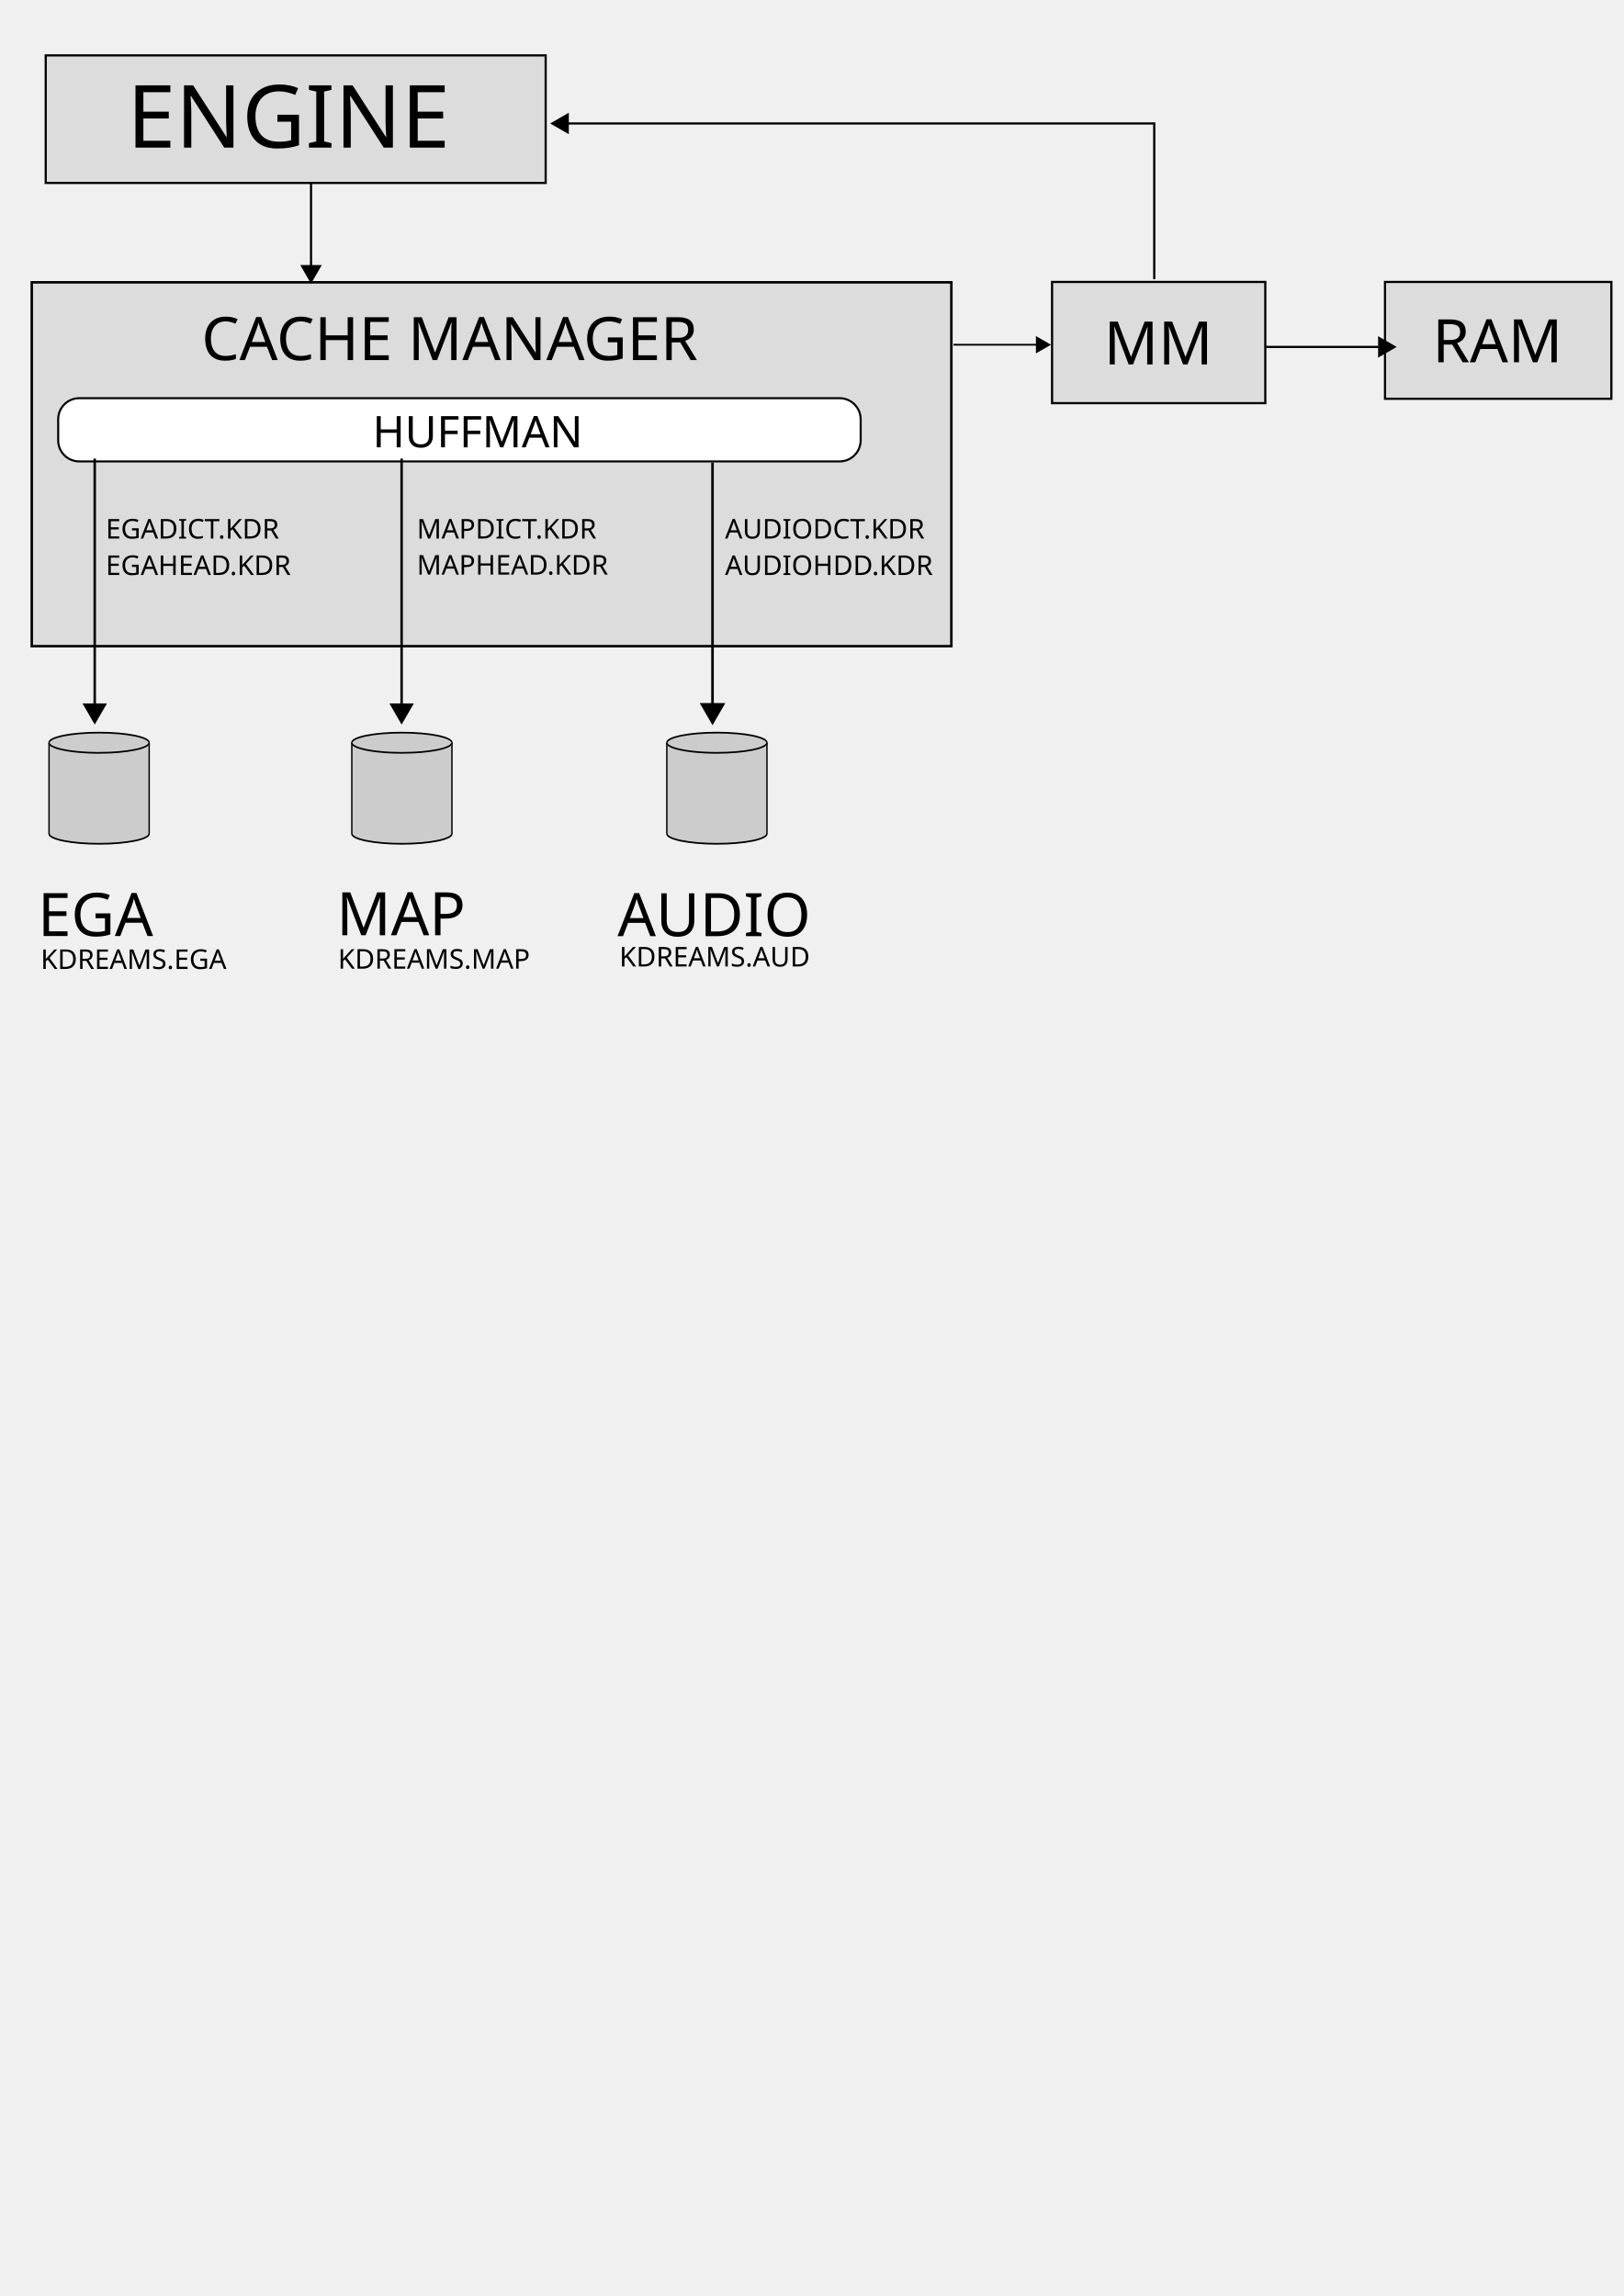
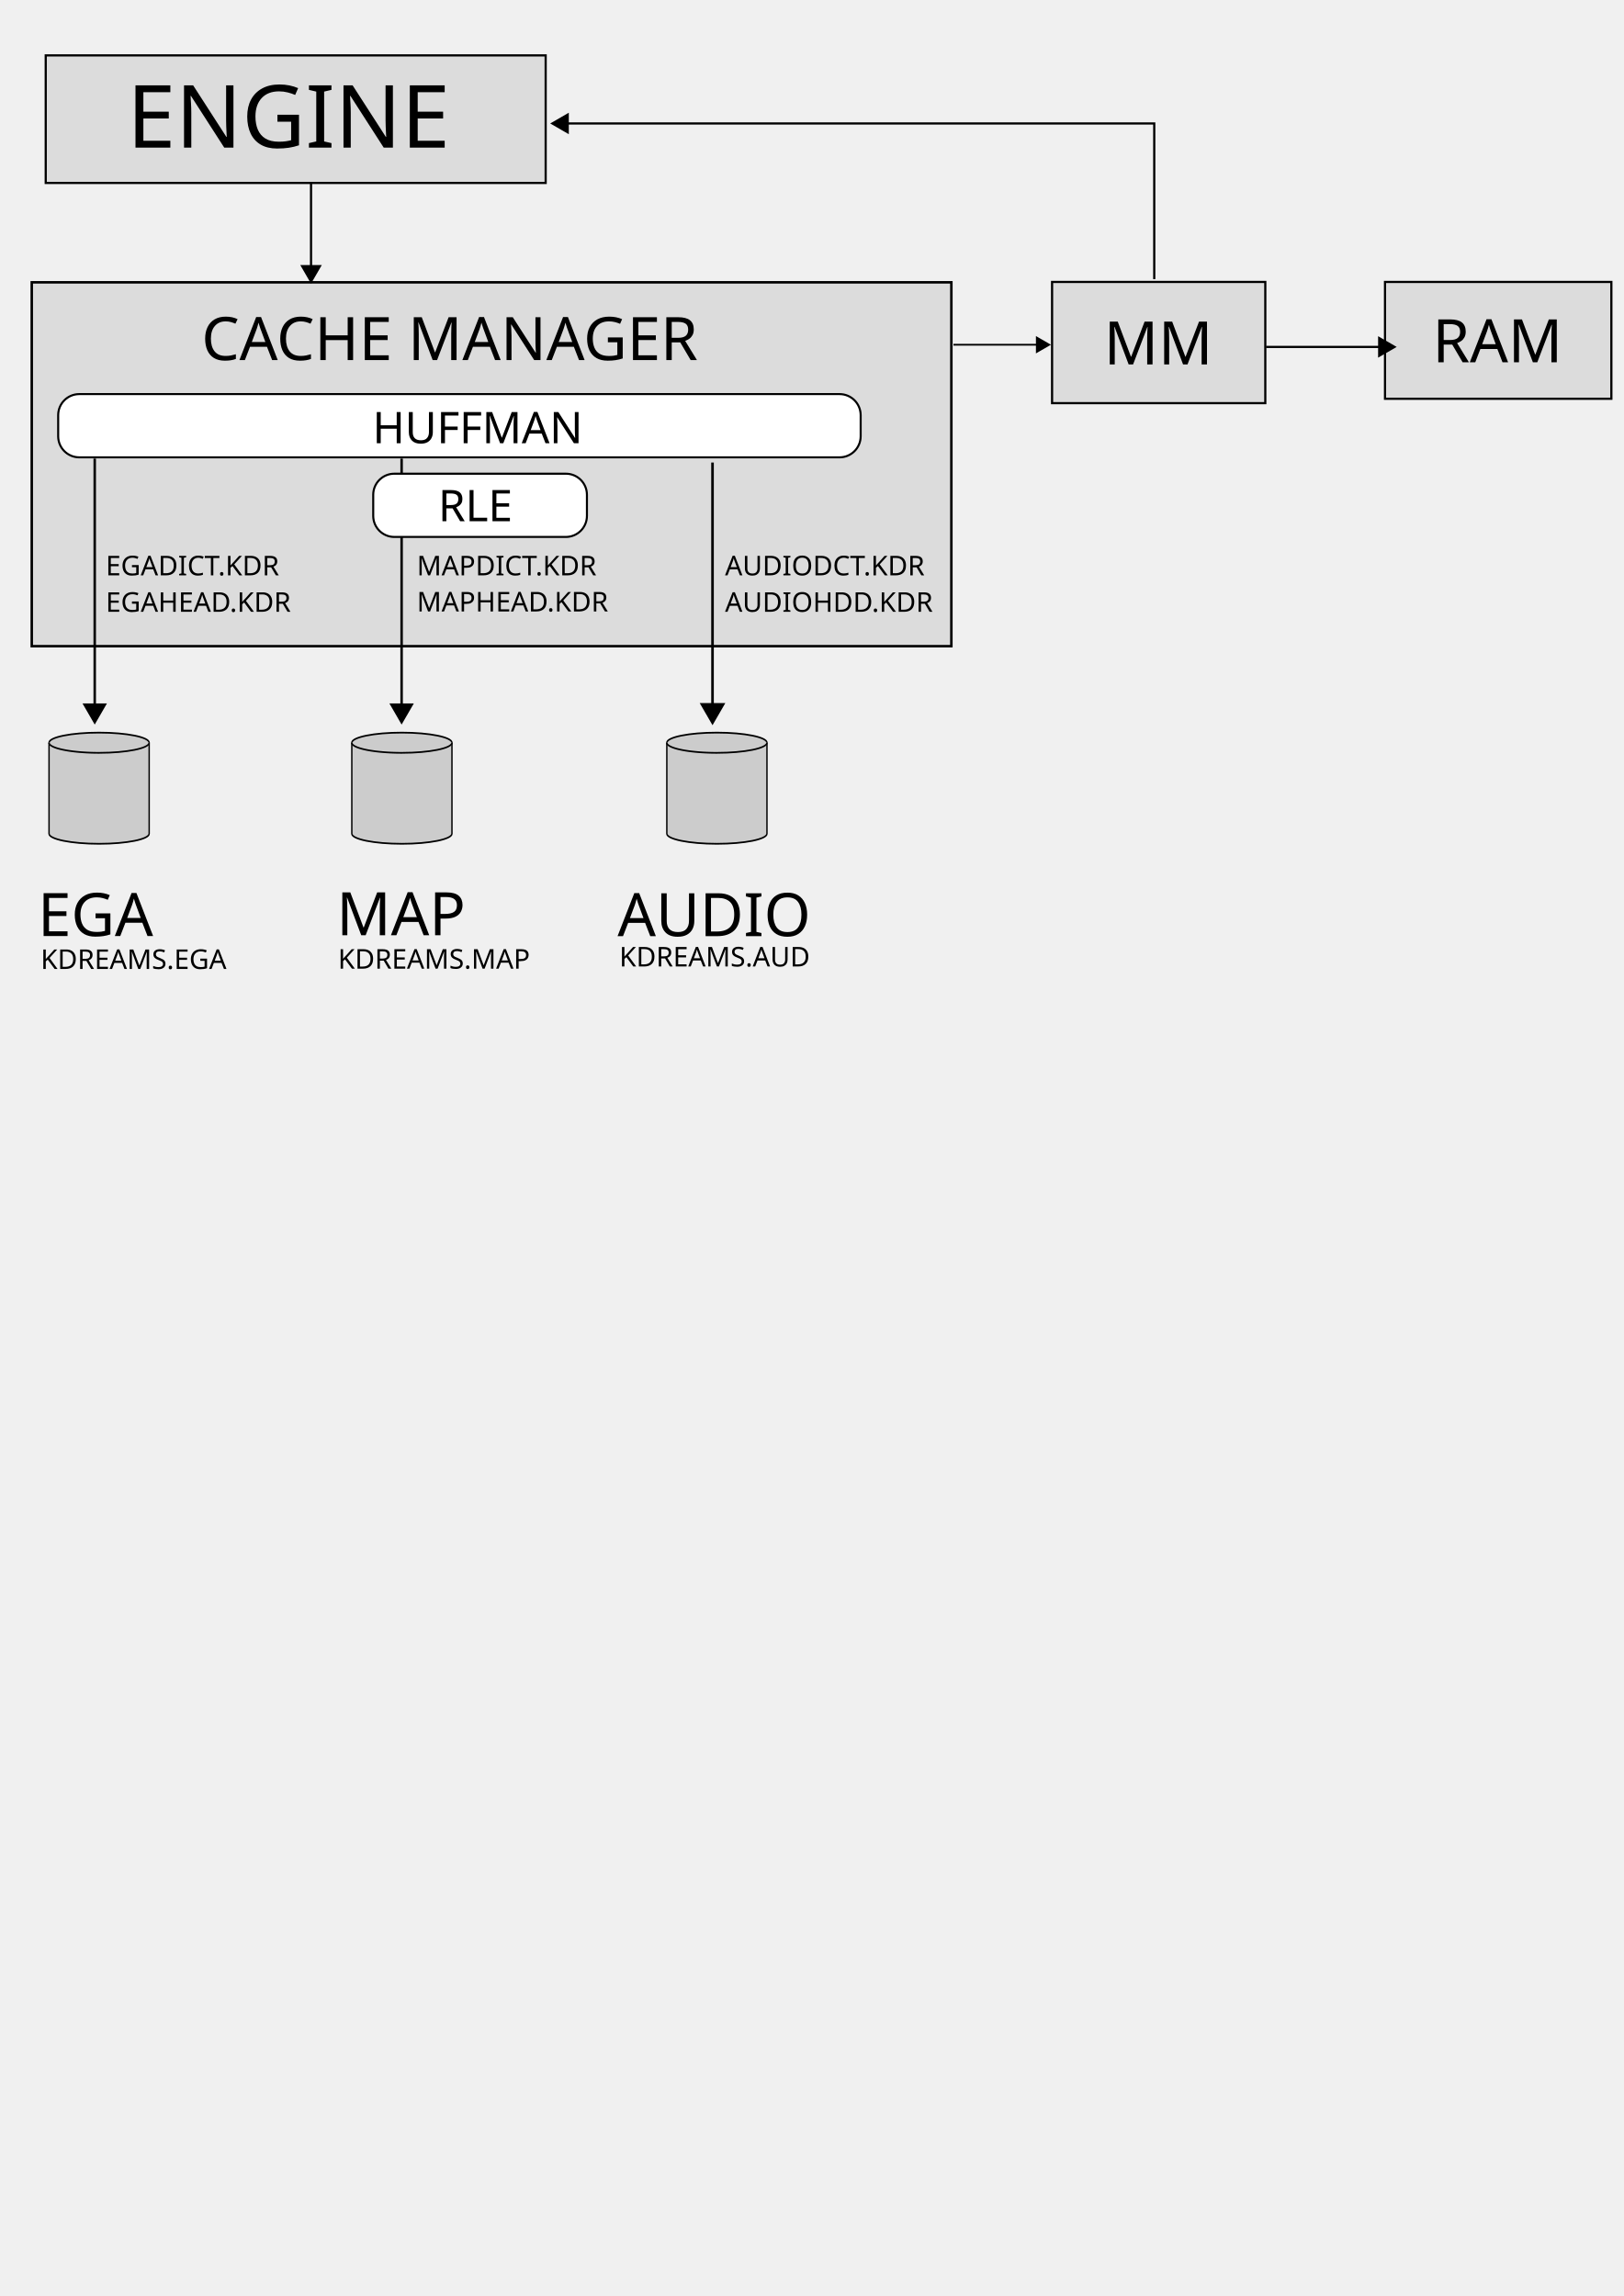
<svg xmlns="http://www.w3.org/2000/svg" width="210mm" height="297mm" viewBox="0 0 744.094 1052.362" id="svg4152" version="1.1">
  <defs id="defs4154">
    <marker orient="auto" refY="0.0" refX="0.0" id="marker7121" style="overflow:visible">
      <path id="path7123" d="M 5.77,0.0 L -2.88,5.0 L -2.88,-5.0 L 5.77,0.0 z " style="fill-rule:evenodd;stroke:#000000;stroke-width:1pt;stroke-opacity:1;fill:#000000;fill-opacity:1" transform="scale(0.8)" />
    </marker>
    <marker orient="auto" refY="0.0" refX="0.0" id="marker7011" style="overflow:visible">
      <path id="path7013" d="M 5.77,0.0 L -2.88,5.0 L -2.88,-5.0 L 5.77,0.0 z " style="fill-rule:evenodd;stroke:#000000;stroke-width:1pt;stroke-opacity:1;fill:#000000;fill-opacity:1" transform="scale(0.8)" />
    </marker>
    <marker style="overflow:visible" id="marker6874" refX="0.0" refY="0.0" orient="auto">
      <path transform="scale(0.8)" style="fill-rule:evenodd;stroke:#000000;stroke-width:1pt;stroke-opacity:1;fill:#000000;fill-opacity:1" d="M 5.77,0.0 L -2.88,5.0 L -2.88,-5.0 L 5.77,0.0 z " id="path6876" />
    </marker>
    <marker orient="auto" refY="0.0" refX="0.0" id="marker6702" style="overflow:visible">
      <path id="path6704" d="M 5.77,0.0 L -2.88,5.0 L -2.88,-5.0 L 5.77,0.0 z " style="fill-rule:evenodd;stroke:#000000;stroke-width:1pt;stroke-opacity:1;fill:#000000;fill-opacity:1" transform="scale(0.8)" />
    </marker>
    <marker style="overflow:visible" id="marker6668" refX="0.0" refY="0.0" orient="auto">
      <path transform="scale(0.8)" style="fill-rule:evenodd;stroke:#000000;stroke-width:1pt;stroke-opacity:1;fill:#000000;fill-opacity:1" d="M 5.77,0.0 L -2.88,5.0 L -2.88,-5.0 L 5.77,0.0 z " id="path6670" />
    </marker>
    <marker orient="auto" refY="0.0" refX="0.0" id="TriangleOutL" style="overflow:visible">
      <path id="path6474" d="M 5.77,0.0 L -2.88,5.0 L -2.88,-5.0 L 5.77,0.0 z " style="fill-rule:evenodd;stroke:#000000;stroke-width:1pt;stroke-opacity:1;fill:#000000;fill-opacity:1" transform="scale(0.8)" />
    </marker>
    <marker orient="auto" refY="0" refX="0" id="marker7121-9" style="overflow:visible">
      <path id="path7123-8" d="M 5.77,0 -2.88,5 V -5 Z" style="fill:#000000;fill-opacity:1;fill-rule:evenodd;stroke:#000000;stroke-width:1pt;stroke-opacity:1" transform="scale(0.8)" />
    </marker>
  </defs>
  <g id="layer1">
    <rect style="fill:#dcdcdc;fill-opacity:1;stroke:#000000;stroke-width:1.143;stroke-miterlimit:4;stroke-dasharray:none;stroke-dashoffset:0;stroke-opacity:1" id="rect4702" width="421.426" height="166.773" x="14.554" y="129.4" />
    <g transform="matrix(0.8497944,0,0,-1.029422,-20.3584,433.9972)" xml:space="preserve" style="font-style:normal;font-variant:normal;font-weight:normal;font-stretch:normal;letter-spacing:normal;word-spacing:normal;text-anchor:start;fill:#cccccc;fill-opacity:1;stroke:#000000;stroke-width:0.753;stroke-linecap:butt;stroke-linejoin:miter;stroke-miterlimit:10.433;stroke-dasharray:none;stroke-dashoffset:0;stroke-opacity:1" id="g2168">
      <path d="m 50.398,50.398 v 40.5 c 0,2.485 12.102,4.5 27,4.5 14.899,0 27.002,-2.015 27.002,-4.5 v -40.5 c 0,-2.48 -12.103,-4.5 -27.002,-4.5 -14.898,0 -27,2.02 -27,4.5 z" style="fill:#cccccc;fill-opacity:1;stroke-width:0.753;stroke-miterlimit:10.433;stroke-dasharray:none" id="path2170" />
      <path d="m 50.398,90.898 0.036,-0.231 0.104,-0.228 0.172,-0.225 0.237,-0.221 0.302,-0.218 0.364,-0.213 0.425,-0.209 0.484,-0.204 0.541,-0.199 0.597,-0.194 0.65,-0.189 0.703,-0.182 0.753,-0.177 0.802,-0.17 0.849,-0.163 0.894,-0.157 0.938,-0.149 0.98,-0.141 1.021,-0.134 1.058,-0.126 1.096,-0.117 1.13,-0.108 1.165,-0.1 1.195,-0.09 1.226,-0.081 1.254,-0.071 1.281,-0.061 1.306,-0.05 1.329,-0.04 1.35,-0.028 1.37,-0.018 1.388,-0.006 c 14.899,0 27.002,2.02 27.002,4.5" style="fill:#cccccc;fill-opacity:1;stroke-width:0.753;stroke-miterlimit:10.433;stroke-dasharray:none" id="path2172" />
    </g>
    <g transform="matrix(0.8497944,0,0,-1.029422,118.3979,433.9972)" xml:space="preserve" style="font-style:normal;font-variant:normal;font-weight:normal;font-stretch:normal;letter-spacing:normal;word-spacing:normal;text-anchor:start;fill:#cccccc;fill-opacity:1;stroke:#000000;stroke-width:0.753;stroke-linecap:butt;stroke-linejoin:miter;stroke-miterlimit:10.433;stroke-dasharray:none;stroke-dashoffset:0;stroke-opacity:1" id="g2168-8">
      <path d="m 50.398,50.398 v 40.5 c 0,2.485 12.102,4.5 27,4.5 14.899,0 27.002,-2.015 27.002,-4.5 v -40.5 c 0,-2.48 -12.103,-4.5 -27.002,-4.5 -14.898,0 -27,2.02 -27,4.5 z" style="fill:#cccccc;fill-opacity:1;stroke-width:0.753;stroke-miterlimit:10.433;stroke-dasharray:none" id="path2170-7" />
      <path d="m 50.398,90.898 0.036,-0.231 0.104,-0.228 0.172,-0.225 0.237,-0.221 0.302,-0.218 0.364,-0.213 0.425,-0.209 0.484,-0.204 0.541,-0.199 0.597,-0.194 0.65,-0.189 0.703,-0.182 0.753,-0.177 0.802,-0.17 0.849,-0.163 0.894,-0.157 0.938,-0.149 0.98,-0.141 1.021,-0.134 1.058,-0.126 1.096,-0.117 1.13,-0.108 1.165,-0.1 1.195,-0.09 1.226,-0.081 1.254,-0.071 1.281,-0.061 1.306,-0.05 1.329,-0.04 1.35,-0.028 1.37,-0.018 1.388,-0.006 c 14.899,0 27.002,2.02 27.002,4.5" style="fill:#cccccc;fill-opacity:1;stroke-width:0.753;stroke-miterlimit:10.433;stroke-dasharray:none" id="path2172-3" />
    </g>
    <g transform="matrix(0.8497944,0,0,-1.029422,262.7595,433.9972)" xml:space="preserve" style="font-style:normal;font-variant:normal;font-weight:normal;font-stretch:normal;letter-spacing:normal;word-spacing:normal;text-anchor:start;fill:#cccccc;fill-opacity:1;stroke:#000000;stroke-width:0.753;stroke-linecap:butt;stroke-linejoin:miter;stroke-miterlimit:10.433;stroke-dasharray:none;stroke-dashoffset:0;stroke-opacity:1" id="g2168-0">
      <path d="m 50.398,50.398 v 40.5 c 0,2.485 12.102,4.5 27,4.5 14.899,0 27.002,-2.015 27.002,-4.5 v -40.5 c 0,-2.48 -12.103,-4.5 -27.002,-4.5 -14.898,0 -27,2.02 -27,4.5 z" style="fill:#cccccc;fill-opacity:1;stroke-width:0.753;stroke-miterlimit:10.433;stroke-dasharray:none" id="path2170-1" />
      <path d="m 50.398,90.898 0.036,-0.231 0.104,-0.228 0.172,-0.225 0.237,-0.221 0.302,-0.218 0.364,-0.213 0.425,-0.209 0.484,-0.204 0.541,-0.199 0.597,-0.194 0.65,-0.189 0.703,-0.182 0.753,-0.177 0.802,-0.17 0.849,-0.163 0.894,-0.157 0.938,-0.149 0.98,-0.141 1.021,-0.134 1.058,-0.126 1.096,-0.117 1.13,-0.108 1.165,-0.1 1.195,-0.09 1.226,-0.081 1.254,-0.071 1.281,-0.061 1.306,-0.05 1.329,-0.04 1.35,-0.028 1.37,-0.018 1.388,-0.006 c 14.899,0 27.002,2.02 27.002,4.5" style="fill:#cccccc;fill-opacity:1;stroke-width:0.753;stroke-miterlimit:10.433;stroke-dasharray:none" id="path2172-6" />
    </g>
    <rect style="fill:#dcdcdc;fill-opacity:1;stroke:#000000;stroke-width:1;stroke-miterlimit:4;stroke-dasharray:none;stroke-dashoffset:0;stroke-opacity:1" id="rect4702-8" width="103.732" height="53.544" x="634.709" y="129.229" />
    <text xml:space="preserve" style="font-style:normal;font-weight:normal;line-height:0%;font-family:sans-serif;letter-spacing:0px;word-spacing:0px;fill:#000000;fill-opacity:1;stroke:none;stroke-width:1px;stroke-linecap:butt;stroke-linejoin:miter;stroke-opacity:1" x="656.462" y="166.038" id="text6253">
      <tspan style="font-style:normal;font-variant:normal;font-weight:normal;font-stretch:normal;font-size:27.5px;line-height:125%;font-family:sans-serif;-inkscape-font-specification:'Sans, Normal';text-align:start;writing-mode:lr-tb;text-anchor:start" x="656.462" y="166.038" id="tspan6257">RAM</tspan>
    </text>
    <path id="path6318" d="M 142.535,83.73 V 124.333" style="fill:none;fill-rule:evenodd;stroke:#000000;stroke-width:1;stroke-linecap:butt;stroke-linejoin:miter;stroke-miterlimit:4;stroke-dasharray:none;stroke-opacity:1;marker-end:url(#marker6668)" />
    <path id="path6320" d="m 436.94,158.008 h 40.09" style="fill:none;fill-rule:evenodd;stroke:#000000;stroke-width:0.808;stroke-linecap:butt;stroke-linejoin:miter;stroke-miterlimit:4;stroke-dasharray:none;stroke-opacity:1;marker-end:url(#marker6702)" />
    <path id="path6322" d="m 580.176,159.012 h 54.203" style="fill:none;fill-rule:evenodd;stroke:#000000;stroke-width:1px;stroke-linecap:butt;stroke-linejoin:miter;stroke-opacity:1;marker-end:url(#marker6874)" />
    <path id="path6326" d="M 528.955,127.941 V 56.589 H 257.833" style="fill:none;fill-rule:evenodd;stroke:#000000;stroke-width:1;stroke-linecap:butt;stroke-linejoin:miter;stroke-miterlimit:4;stroke-dasharray:none;stroke-opacity:1;marker-end:url(#TriangleOutL)" />
-     <rect ry="9.662" y="182.51" x="26.661" height="28.986" width="367.756" id="rect6950" style="fill:#ffffff;fill-opacity:1;stroke:#000000;stroke-width:0.938;stroke-miterlimit:4;stroke-dasharray:none;stroke-dashoffset:0;stroke-opacity:1" />
-     <text id="text6952" y="205.033" x="170.738" style="font-style:normal;font-weight:normal;line-height:0%;font-family:sans-serif;letter-spacing:0px;word-spacing:0px;fill:#000000;fill-opacity:1;stroke:none;stroke-width:1px;stroke-linecap:butt;stroke-linejoin:miter;stroke-opacity:1" xml:space="preserve">
-       <tspan style="font-style:normal;font-variant:normal;font-weight:normal;font-stretch:normal;font-size:20px;line-height:125%;font-family:sans-serif;-inkscape-font-specification:'Sans, Normal';text-align:start;writing-mode:lr-tb;text-anchor:start" y="205.033" x="170.738" id="tspan6954">HUFFMAN</tspan>
+     <rect ry="9.662" y="180.635" x="26.661" height="28.986" width="367.756" id="rect6950" style="fill:#ffffff;fill-opacity:1;stroke:#000000;stroke-width:0.938;stroke-miterlimit:4;stroke-dasharray:none;stroke-dashoffset:0;stroke-opacity:1" rx="9.662" />
+     <text id="text6952" y="203.158" x="170.738" style="font-style:normal;font-weight:normal;line-height:0%;font-family:sans-serif;letter-spacing:0px;word-spacing:0px;fill:#000000;fill-opacity:1;stroke:none;stroke-width:1px;stroke-linecap:butt;stroke-linejoin:miter;stroke-opacity:1" xml:space="preserve">
+       <tspan style="font-style:normal;font-variant:normal;font-weight:normal;font-stretch:normal;font-size:20px;line-height:125%;font-family:sans-serif;-inkscape-font-specification:'Sans, Normal';text-align:start;writing-mode:lr-tb;text-anchor:start" y="203.158" x="170.738" id="tspan6954">HUFFMAN</tspan>
    </text>
    <g id="g6265" transform="translate(31.11669)">
      <rect y="129.226" x="451.017" height="55.558" width="97.716" id="rect4702-5" style="fill:#dcdcdc;fill-opacity:1;stroke:#000000;stroke-width:1;stroke-miterlimit:4;stroke-dasharray:none;stroke-dashoffset:0;stroke-opacity:1" />
      <text id="text6261" y="167.042" x="474.78" style="font-style:normal;font-weight:normal;line-height:0%;font-family:sans-serif;letter-spacing:0px;word-spacing:0px;fill:#000000;fill-opacity:1;stroke:none;stroke-width:1px;stroke-linecap:butt;stroke-linejoin:miter;stroke-opacity:1" xml:space="preserve">
        <tspan y="167.042" x="474.78" id="tspan6263" style="font-style:normal;font-variant:normal;font-weight:normal;font-stretch:normal;font-size:27.5px;line-height:125%;font-family:sans-serif;-inkscape-font-specification:'Sans, Normal';text-align:start;writing-mode:lr-tb;text-anchor:start">MM</tspan>
      </text>
    </g>
    <g id="g6279">
      <rect y="25.386" x="20.953" height="58.47" width="229.11" id="rect4700" style="fill:#dcdcdc;fill-opacity:1;stroke:#000000;stroke-width:1;stroke-miterlimit:4;stroke-dasharray:none;stroke-dashoffset:0;stroke-opacity:1" />
      <text id="text6275" y="67.67" x="58.218" style="font-style:normal;font-weight:normal;line-height:0%;font-family:sans-serif;letter-spacing:0px;word-spacing:0px;fill:#000000;fill-opacity:1;stroke:none;stroke-width:1px;stroke-linecap:butt;stroke-linejoin:miter;stroke-opacity:1" xml:space="preserve">
        <tspan y="67.67" x="58.218" id="tspan6277" style="font-size:40px;line-height:1.25;font-family:sans-serif">ENGINE</tspan>
      </text>
    </g>
    <text xml:space="preserve" style="font-style:normal;font-weight:normal;line-height:0%;font-family:sans-serif;letter-spacing:0px;word-spacing:0px;fill:#000000;fill-opacity:1;stroke:none;stroke-width:1px;stroke-linecap:butt;stroke-linejoin:miter;stroke-opacity:1" x="92.346" y="165.035" id="text6284">
      <tspan id="tspan6286" x="92.346" y="165.035" style="font-style:normal;font-variant:normal;font-weight:normal;font-stretch:normal;font-size:27.5px;line-height:125%;font-family:sans-serif;-inkscape-font-specification:'Sans, Normal';text-align:start;writing-mode:lr-tb;text-anchor:start">CACHE MANAGER</tspan>
    </text>
    <text xml:space="preserve" style="font-style:normal;font-weight:normal;line-height:0%;font-family:sans-serif;letter-spacing:0px;word-spacing:0px;fill:#000000;fill-opacity:1;stroke:none;stroke-width:1px;stroke-linecap:butt;stroke-linejoin:miter;stroke-opacity:1" x="17.309" y="429.025" id="text6288">
      <tspan id="tspan6290" x="17.309" y="429.025" style="font-style:normal;font-variant:normal;font-weight:normal;font-stretch:normal;font-size:27.5px;line-height:125%;font-family:sans-serif;-inkscape-font-specification:'Sans, Normal';text-align:start;writing-mode:lr-tb;text-anchor:start">EGA</tspan>
    </text>
    <text xml:space="preserve" style="font-style:normal;font-weight:normal;line-height:0%;font-family:sans-serif;letter-spacing:0px;word-spacing:0px;fill:#000000;fill-opacity:1;stroke:none;stroke-width:1px;stroke-linecap:butt;stroke-linejoin:miter;stroke-opacity:1" x="154.209" y="428.662" id="text6288-3">
      <tspan id="tspan6290-5" x="154.209" y="428.662" style="font-style:normal;font-variant:normal;font-weight:normal;font-stretch:normal;font-size:27.5px;line-height:125%;font-family:sans-serif;-inkscape-font-specification:'Sans, Normal';text-align:start;writing-mode:lr-tb;text-anchor:start">MAP</tspan>
    </text>
    <text xml:space="preserve" style="font-style:normal;font-weight:normal;line-height:0%;font-family:sans-serif;letter-spacing:0px;word-spacing:0px;fill:#000000;fill-opacity:1;stroke:none;stroke-width:1px;stroke-linecap:butt;stroke-linejoin:miter;stroke-opacity:1" x="283.012" y="429.078" id="text6288-6">
      <tspan id="tspan6290-59" x="283.012" y="429.078" style="font-style:normal;font-variant:normal;font-weight:normal;font-stretch:normal;font-size:27.5px;line-height:125%;font-family:sans-serif;-inkscape-font-specification:'Sans, Normal';text-align:start;writing-mode:lr-tb;text-anchor:start">AUDIO</tspan>
    </text>
    <path style="fill:none;fill-rule:evenodd;stroke:#000000;stroke-width:1.137px;stroke-linecap:butt;stroke-linejoin:miter;stroke-opacity:1;marker-end:url(#marker7121)" d="M 43.407,210.197 V 325.637" id="path6999" />
    <path style="fill:none;fill-rule:evenodd;stroke:#000000;stroke-width:1.19px;stroke-linecap:butt;stroke-linejoin:miter;stroke-opacity:1;marker-end:url(#marker7011)" d="M 326.525,212.002 V 325.637" id="path7003" />
    <text xml:space="preserve" style="font-style:normal;font-weight:normal;line-height:0%;font-family:sans-serif;letter-spacing:0px;word-spacing:0px;fill:#000000;fill-opacity:1;stroke:none;stroke-width:1px;stroke-linecap:butt;stroke-linejoin:miter;stroke-opacity:1" x="18.632" y="444.111" id="text4231">
      <tspan id="tspan4233" x="18.632" y="444.111" style="font-size:12.5px;line-height:1.25">KDREAMS.EGA</tspan>
    </text>
    <text xml:space="preserve" style="font-style:normal;font-weight:normal;line-height:0%;font-family:sans-serif;letter-spacing:0px;word-spacing:0px;fill:#000000;fill-opacity:1;stroke:none;stroke-width:1px;stroke-linecap:butt;stroke-linejoin:miter;stroke-opacity:1" x="154.878" y="443.988" id="text4231-7">
      <tspan id="tspan4233-16" x="154.878" y="443.988" style="font-size:12.5px;line-height:1.25">KDREAMS.MAP</tspan>
    </text>
    <text xml:space="preserve" style="font-style:normal;font-weight:normal;line-height:0%;font-family:sans-serif;letter-spacing:0px;word-spacing:0px;fill:#000000;fill-opacity:1;stroke:none;stroke-width:1px;stroke-linecap:butt;stroke-linejoin:miter;stroke-opacity:1" x="283.814" y="442.984" id="text4231-79">
      <tspan id="tspan4233-57" x="283.814" y="442.984" style="font-size:12.5px;line-height:1.25">KDREAMS.AUD</tspan>
    </text>
-     <text xml:space="preserve" style="font-style:normal;font-weight:normal;font-size:12px;line-height:0%;font-family:sans-serif;letter-spacing:0px;word-spacing:0px;fill:#000000;fill-opacity:1;stroke:none;stroke-width:1px;stroke-linecap:butt;stroke-linejoin:miter;stroke-opacity:1" x="48.433" y="246.83" id="text4231-6">
-       <tspan id="tspan4233-7" x="48.433" y="246.83" style="font-size:12.5px;line-height:1.25;stroke-width:1px">EGADICT.KDR</tspan>
+     <text xml:space="preserve" style="font-style:normal;font-weight:normal;font-size:12px;line-height:0%;font-family:sans-serif;letter-spacing:0px;word-spacing:0px;fill:#000000;fill-opacity:1;stroke:none;stroke-width:1px;stroke-linecap:butt;stroke-linejoin:miter;stroke-opacity:1" x="48.433" y="263.705" id="text4231-6">
+       <tspan id="tspan4233-7" x="48.433" y="263.705" style="font-size:12.5px;line-height:1.25;stroke-width:1px">EGADICT.KDR</tspan>
    </text>
-     <text xml:space="preserve" style="font-style:normal;font-weight:normal;font-size:12px;line-height:0%;font-family:sans-serif;letter-spacing:0px;word-spacing:0px;fill:#000000;fill-opacity:1;stroke:none;stroke-width:1px;stroke-linecap:butt;stroke-linejoin:miter;stroke-opacity:1" x="48.433" y="263.541" id="text4231-6-5">
-       <tspan id="tspan4233-7-6" x="48.433" y="263.541" style="font-size:12.5px;line-height:1.25;stroke-width:1px">EGAHEAD.KDR</tspan>
+     <text xml:space="preserve" style="font-style:normal;font-weight:normal;font-size:12px;line-height:0%;font-family:sans-serif;letter-spacing:0px;word-spacing:0px;fill:#000000;fill-opacity:1;stroke:none;stroke-width:1px;stroke-linecap:butt;stroke-linejoin:miter;stroke-opacity:1" x="48.433" y="280.416" id="text4231-6-5">
+       <tspan id="tspan4233-7-6" x="48.433" y="280.416" style="font-size:12.5px;line-height:1.25;stroke-width:1px">EGAHEAD.KDR</tspan>
    </text>
    <path style="fill:none;fill-rule:evenodd;stroke:#000000;stroke-width:1.137px;stroke-linecap:butt;stroke-linejoin:miter;stroke-opacity:1;marker-end:url(#marker7121-9)" d="M 184.046,210.197 V 325.637" id="path6999-7" />
-     <text xml:space="preserve" style="font-style:normal;font-weight:normal;font-size:12px;line-height:0%;font-family:sans-serif;letter-spacing:0px;word-spacing:0px;fill:#000000;fill-opacity:1;stroke:none;stroke-width:1px;stroke-linecap:butt;stroke-linejoin:miter;stroke-opacity:1" x="191.013" y="246.83" id="text4231-6-2">
-       <tspan id="tspan4233-7-8" x="191.013" y="246.83" style="font-size:12.5px;line-height:1.25;stroke-width:1px">MAPDICT.KDR</tspan>
+     <text xml:space="preserve" style="font-style:normal;font-weight:normal;font-size:12px;line-height:0%;font-family:sans-serif;letter-spacing:0px;word-spacing:0px;fill:#000000;fill-opacity:1;stroke:none;stroke-width:1px;stroke-linecap:butt;stroke-linejoin:miter;stroke-opacity:1" x="191.013" y="263.705" id="text4231-6-2">
+       <tspan id="tspan4233-7-8" x="191.013" y="263.705" style="font-size:12.5px;line-height:1.25;stroke-width:1px">MAPDICT.KDR</tspan>
    </text>
-     <text xml:space="preserve" style="font-style:normal;font-weight:normal;font-size:12px;line-height:0%;font-family:sans-serif;letter-spacing:0px;word-spacing:0px;fill:#000000;fill-opacity:1;stroke:none;stroke-width:1px;stroke-linecap:butt;stroke-linejoin:miter;stroke-opacity:1" x="191.013" y="263.377" id="text4231-6-5-2">
-       <tspan id="tspan4233-7-6-9" x="191.013" y="263.377" style="font-size:12.5px;line-height:1.25;stroke-width:1px">MAPHEAD.KDR</tspan>
+     <text xml:space="preserve" style="font-style:normal;font-weight:normal;font-size:12px;line-height:0%;font-family:sans-serif;letter-spacing:0px;word-spacing:0px;fill:#000000;fill-opacity:1;stroke:none;stroke-width:1px;stroke-linecap:butt;stroke-linejoin:miter;stroke-opacity:1" x="191.013" y="280.252" id="text4231-6-5-2">
+       <tspan id="tspan4233-7-6-9" x="191.013" y="280.252" style="font-size:12.5px;line-height:1.25;stroke-width:1px">MAPHEAD.KDR</tspan>
    </text>
-     <text xml:space="preserve" style="font-style:normal;font-weight:normal;font-size:12px;line-height:0%;font-family:sans-serif;letter-spacing:0px;word-spacing:0px;fill:#000000;fill-opacity:1;stroke:none;stroke-width:1px;stroke-linecap:butt;stroke-linejoin:miter;stroke-opacity:1" x="332.258" y="246.83" id="text4231-6-2-9">
-       <tspan id="tspan4233-7-8-6" x="332.258" y="246.83" style="font-size:12.5px;line-height:1.25;stroke-width:1px">AUDIODCT.KDR</tspan>
+     <text xml:space="preserve" style="font-style:normal;font-weight:normal;font-size:12px;line-height:0%;font-family:sans-serif;letter-spacing:0px;word-spacing:0px;fill:#000000;fill-opacity:1;stroke:none;stroke-width:1px;stroke-linecap:butt;stroke-linejoin:miter;stroke-opacity:1" x="332.258" y="263.705" id="text4231-6-2-9">
+       <tspan id="tspan4233-7-8-6" x="332.258" y="263.705" style="font-size:12.5px;line-height:1.25;stroke-width:1px">AUDIODCT.KDR</tspan>
    </text>
-     <text xml:space="preserve" style="font-style:normal;font-weight:normal;font-size:12px;line-height:0%;font-family:sans-serif;letter-spacing:0px;word-spacing:0px;fill:#000000;fill-opacity:1;stroke:none;stroke-width:1px;stroke-linecap:butt;stroke-linejoin:miter;stroke-opacity:1" x="332.258" y="263.541" id="text4231-6-5-2-0">
-       <tspan id="tspan4233-7-6-9-2" x="332.258" y="263.541" style="font-size:12.5px;line-height:1.25;stroke-width:1px">AUDIOHDD.KDR</tspan>
+     <text xml:space="preserve" style="font-style:normal;font-weight:normal;font-size:12px;line-height:0%;font-family:sans-serif;letter-spacing:0px;word-spacing:0px;fill:#000000;fill-opacity:1;stroke:none;stroke-width:1px;stroke-linecap:butt;stroke-linejoin:miter;stroke-opacity:1" x="332.258" y="280.416" id="text4231-6-5-2-0">
+       <tspan id="tspan4233-7-6-9-2" x="332.258" y="280.416" style="font-size:12.5px;line-height:1.25;stroke-width:1px">AUDIOHDD.KDR</tspan>
+     </text>
+     <rect rx="9.662" ry="9.662" y="217.121" x="171.036" height="28.986" width="97.939" id="rect6950-9" style="fill:#ffffff;fill-opacity:1;stroke:#000000;stroke-width:0.938;stroke-miterlimit:4;stroke-dasharray:none;stroke-dashoffset:0;stroke-opacity:1" />
+     <text id="text6952-5" y="238.904" x="200.826" style="font-style:normal;font-weight:normal;font-size:12px;line-height:0%;font-family:sans-serif;letter-spacing:0px;word-spacing:0px;fill:#000000;fill-opacity:1;stroke:none;stroke-width:1px;stroke-linecap:butt;stroke-linejoin:miter;stroke-opacity:1" xml:space="preserve">
+       <tspan style="font-style:normal;font-variant:normal;font-weight:normal;font-stretch:normal;font-size:20px;line-height:125%;font-family:sans-serif;-inkscape-font-specification:'Sans, Normal';text-align:start;writing-mode:lr-tb;text-anchor:start;stroke-width:1px" y="238.904" x="200.826" id="tspan6954-0">RLE</tspan>
    </text>
  </g>
</svg>
